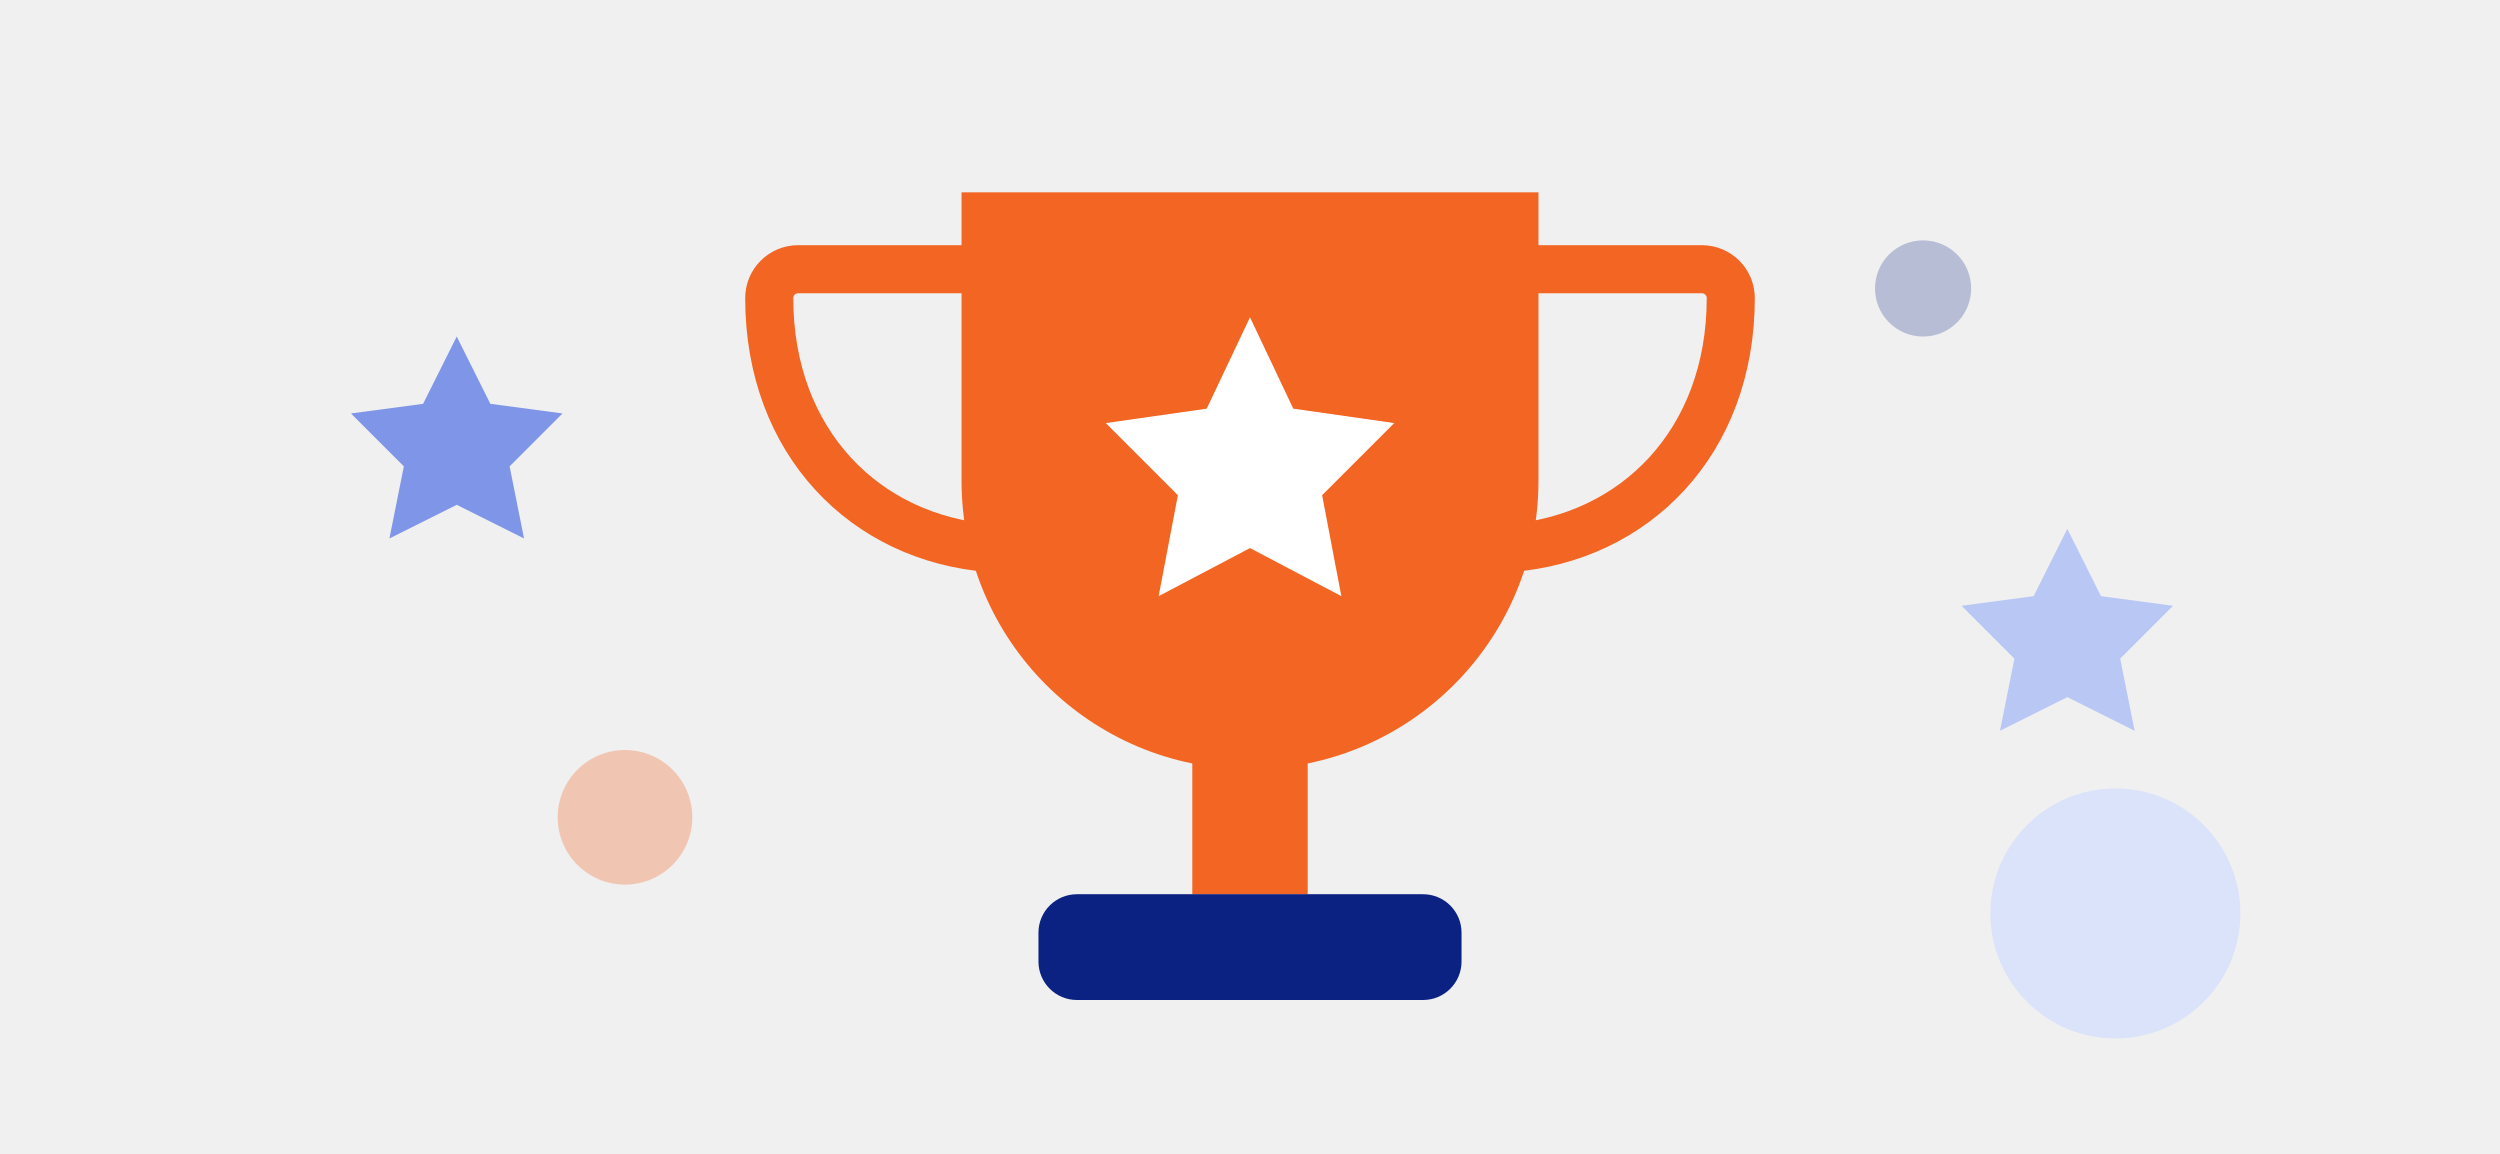
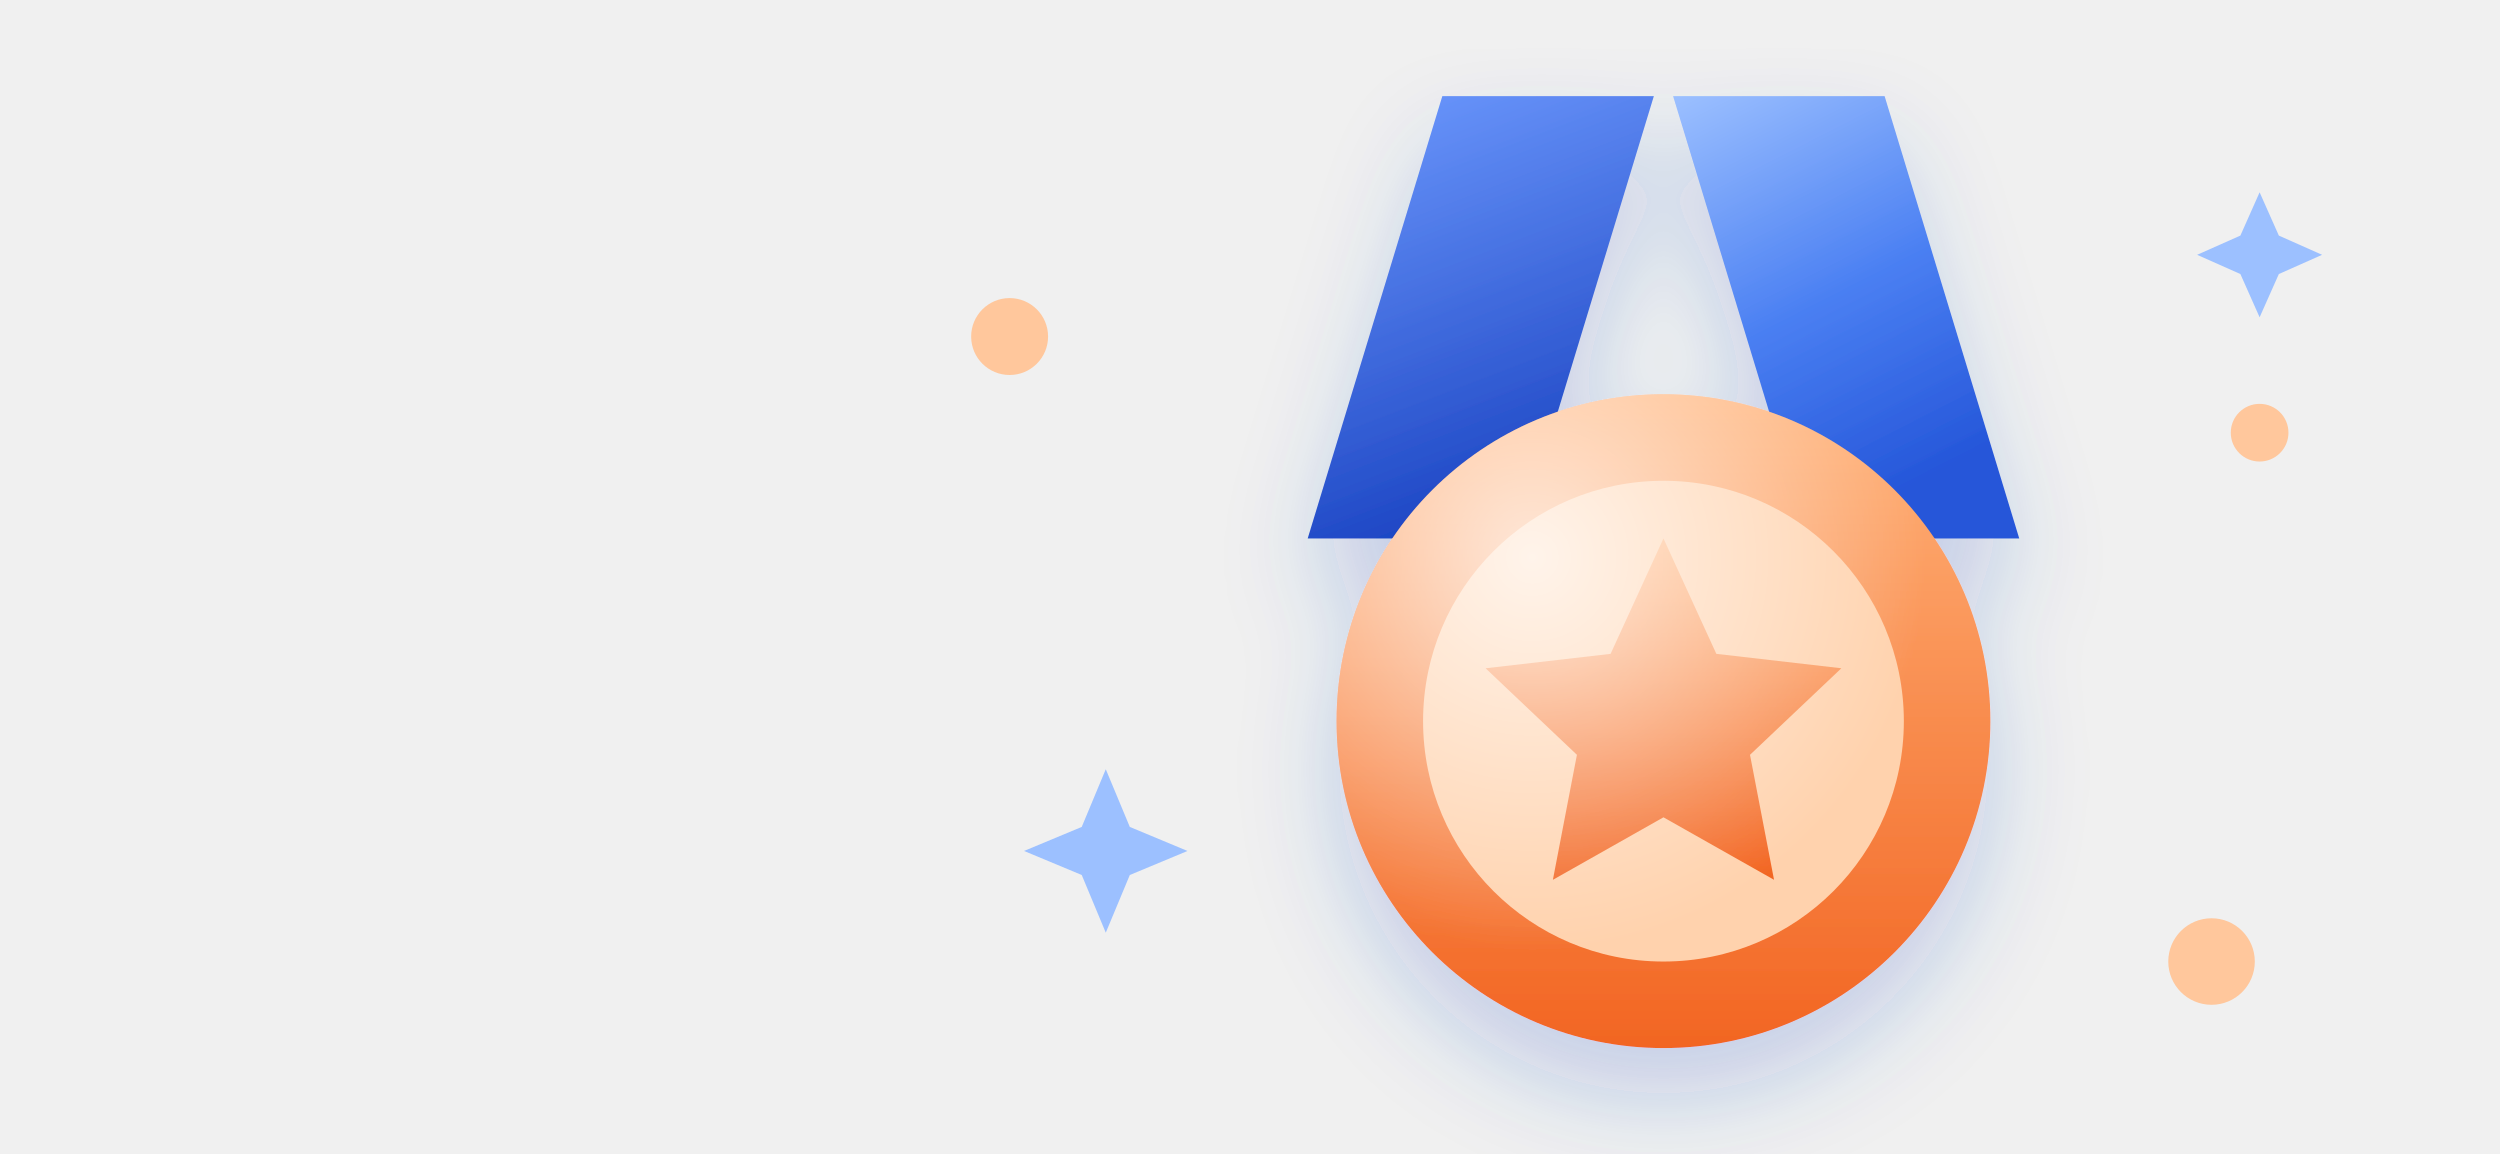
<svg xmlns="http://www.w3.org/2000/svg" viewBox="0 0 520 240">
-   <path d="M200 40 h120 v60 a60 60 0 0 1 -120 0z" fill="#f26522" />
-   <path d="M200 56 h-34 a6 6 0 0 0 -6 6 c0 30 20 50 46 52" fill="none" stroke="#f26522" stroke-width="10" stroke-linecap="round" />
-   <path d="M320 56 h34 a6 6 0 0 1 6 6 c0 30 -20 50 -46 52" fill="none" stroke="#f26522" stroke-width="10" stroke-linecap="round" />
-   <rect x="248" y="156" width="24" height="30" fill="#f26522" />
-   <rect x="216" y="186" width="88" height="22" rx="8" fill="#0b2282" />
-   <path d="M260 66 l9 19 21 3 -15 15 4 21 -19 -10 -19 10 4 -21 -15 -15 21 -3z" fill="#fff" />
-   <g fill="#7f95e8">
-     <path d="M95 70 l7 14 15 2 -11 11 3 15 -14 -7 -14 7 3 -15 -11 -11 15 -2z" />
+   <defs>
+     <linearGradient id="b" x1="0" y1="0" x2="0.4" y2="1">
+       <stop offset="0" stop-color="#9cc0ff" />
+       <stop offset="0.55" stop-color="#4a7ff2" />
+       <stop offset="1" stop-color="#2556d9" />
+     </linearGradient>
+     <linearGradient id="bd" x1="0" y1="0" x2="0.3" y2="1">
+       <stop offset="0" stop-color="#6f9bff" />
+       <stop offset="1" stop-color="#1d46c4" />
+     </linearGradient>
+     <linearGradient id="w" x1="0" y1="0" x2="0.3" y2="1">
+       <stop offset="0" stop-color="#ffffff" />
+       <stop offset="1" stop-color="#dfe8fb" />
+     </linearGradient>
+     <linearGradient id="l" x1="0" y1="0" x2="0" y2="1">
+       <stop offset="0" stop-color="#d3e1ff" />
+       <stop offset="1" stop-color="#a9c3f7" />
+     </linearGradient>
+     <linearGradient id="o" x1="0" y1="0" x2="0" y2="1">
+       <stop offset="0" stop-color="#ffb37a" />
+       <stop offset="1" stop-color="#f26522" />
+     </linearGradient>
+     <radialGradient id="g" cx="0.3" cy="0.25" r="0.6">
+       <stop offset="0" stop-color="#fff" stop-opacity="0.75" />
+       <stop offset="1" stop-color="#fff" stop-opacity="0" />
+     </radialGradient>
+     <filter id="s" x="-30%" y="-30%" width="160%" height="170%">
+       <feDropShadow dx="0" dy="10" stdDeviation="10" flood-color="#2a55c9" flood-opacity="0.22" />
+     </filter>
+   </defs>
+   <g filter="url(#s)">
+     <path d="M300 20h44l-28 92h-44z" fill="url(#bd)" />
+     <path d="M392 20h-44l28 92h44z" fill="url(#b)" />
+     <circle cx="346" cy="150" r="68" fill="url(#o)" />
+     <circle cx="346" cy="150" r="50" fill="#ffd2ad" />
+     <path d="M346 112l11 24 26 3-19 18 5 26-23-13-23 13 5-26-19-18 26-3z" fill="url(#o)" />
+     <circle cx="346" cy="150" r="68" fill="url(#g)" />
  </g>
-   <g fill="#b9c7f5">
-     <path d="M430 110 l7 14 15 2 -11 11 3 15 -14 -7 -14 7 3 -15 -11 -11 15 -2z" />
+   <g fill="#ffc79c">
+     <circle cx="210" cy="70" r="8" />
+     <circle cx="470" cy="90" r="6" />
+     <circle cx="460" cy="200" r="9" />
  </g>
-   <circle cx="400" cy="60" r="10" fill="#0b2282" opacity=".25" />
-   <circle cx="130" cy="170" r="14" fill="#f26522" opacity=".3" />
-   <circle cx="440" cy="190" r="26" fill="#dbe3fb" />
+   <g fill="#9cc0ff">
+     <path d="M230 160l5 12 12 5-12 5-5 12-5-12-12-5 12-5z" />
+     <path d="M470 40l4 9 9 4-9 4-4 9-4-9-9-4 9-4z" />
+   </g>
</svg>
